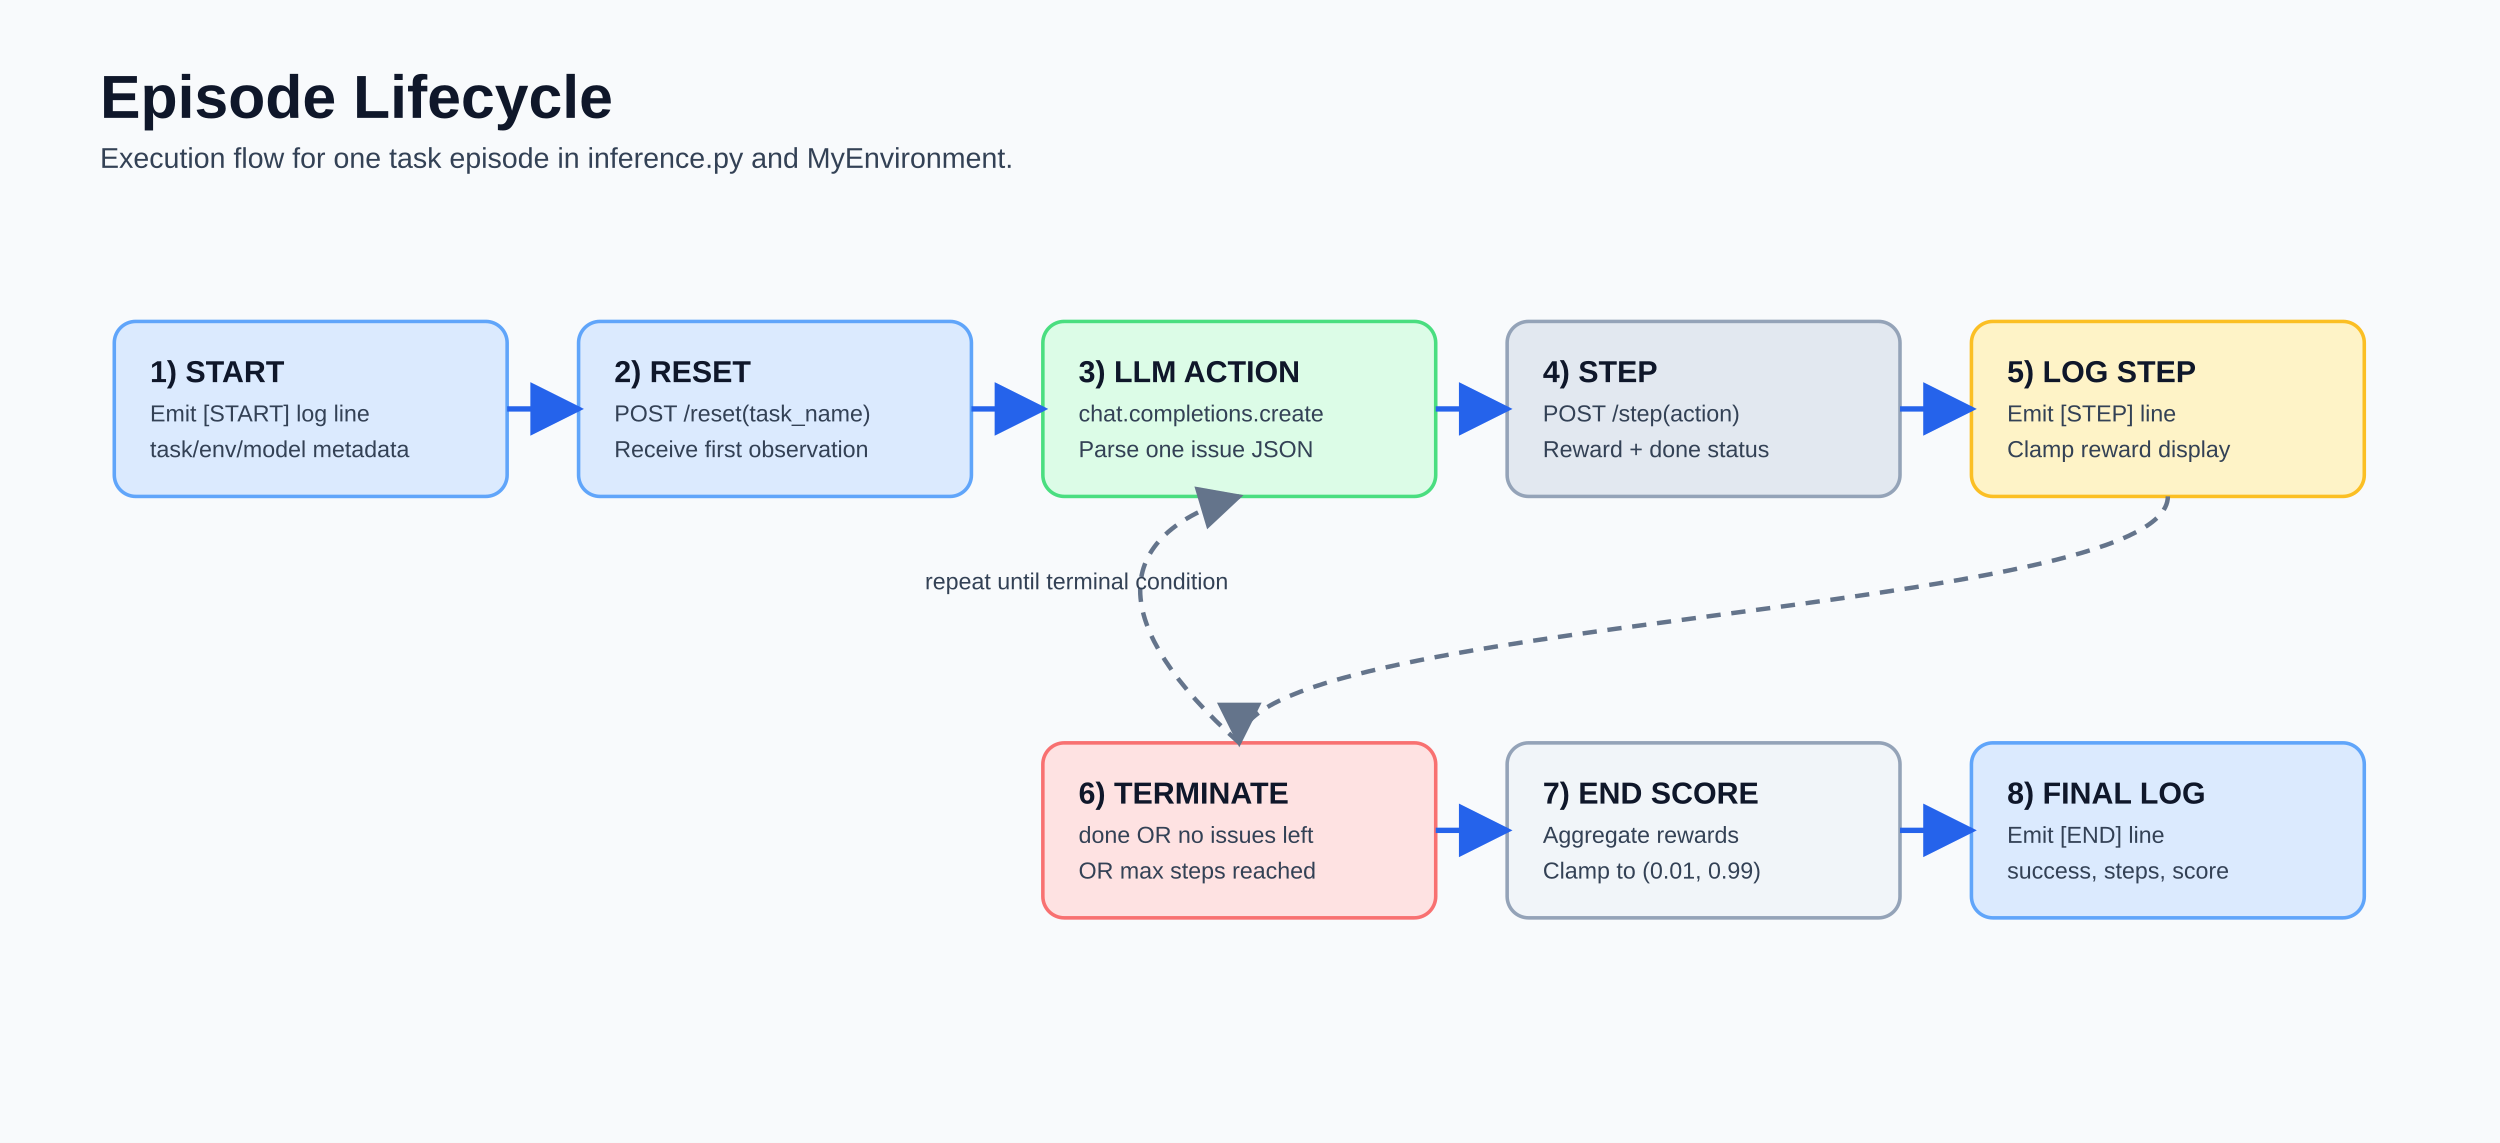
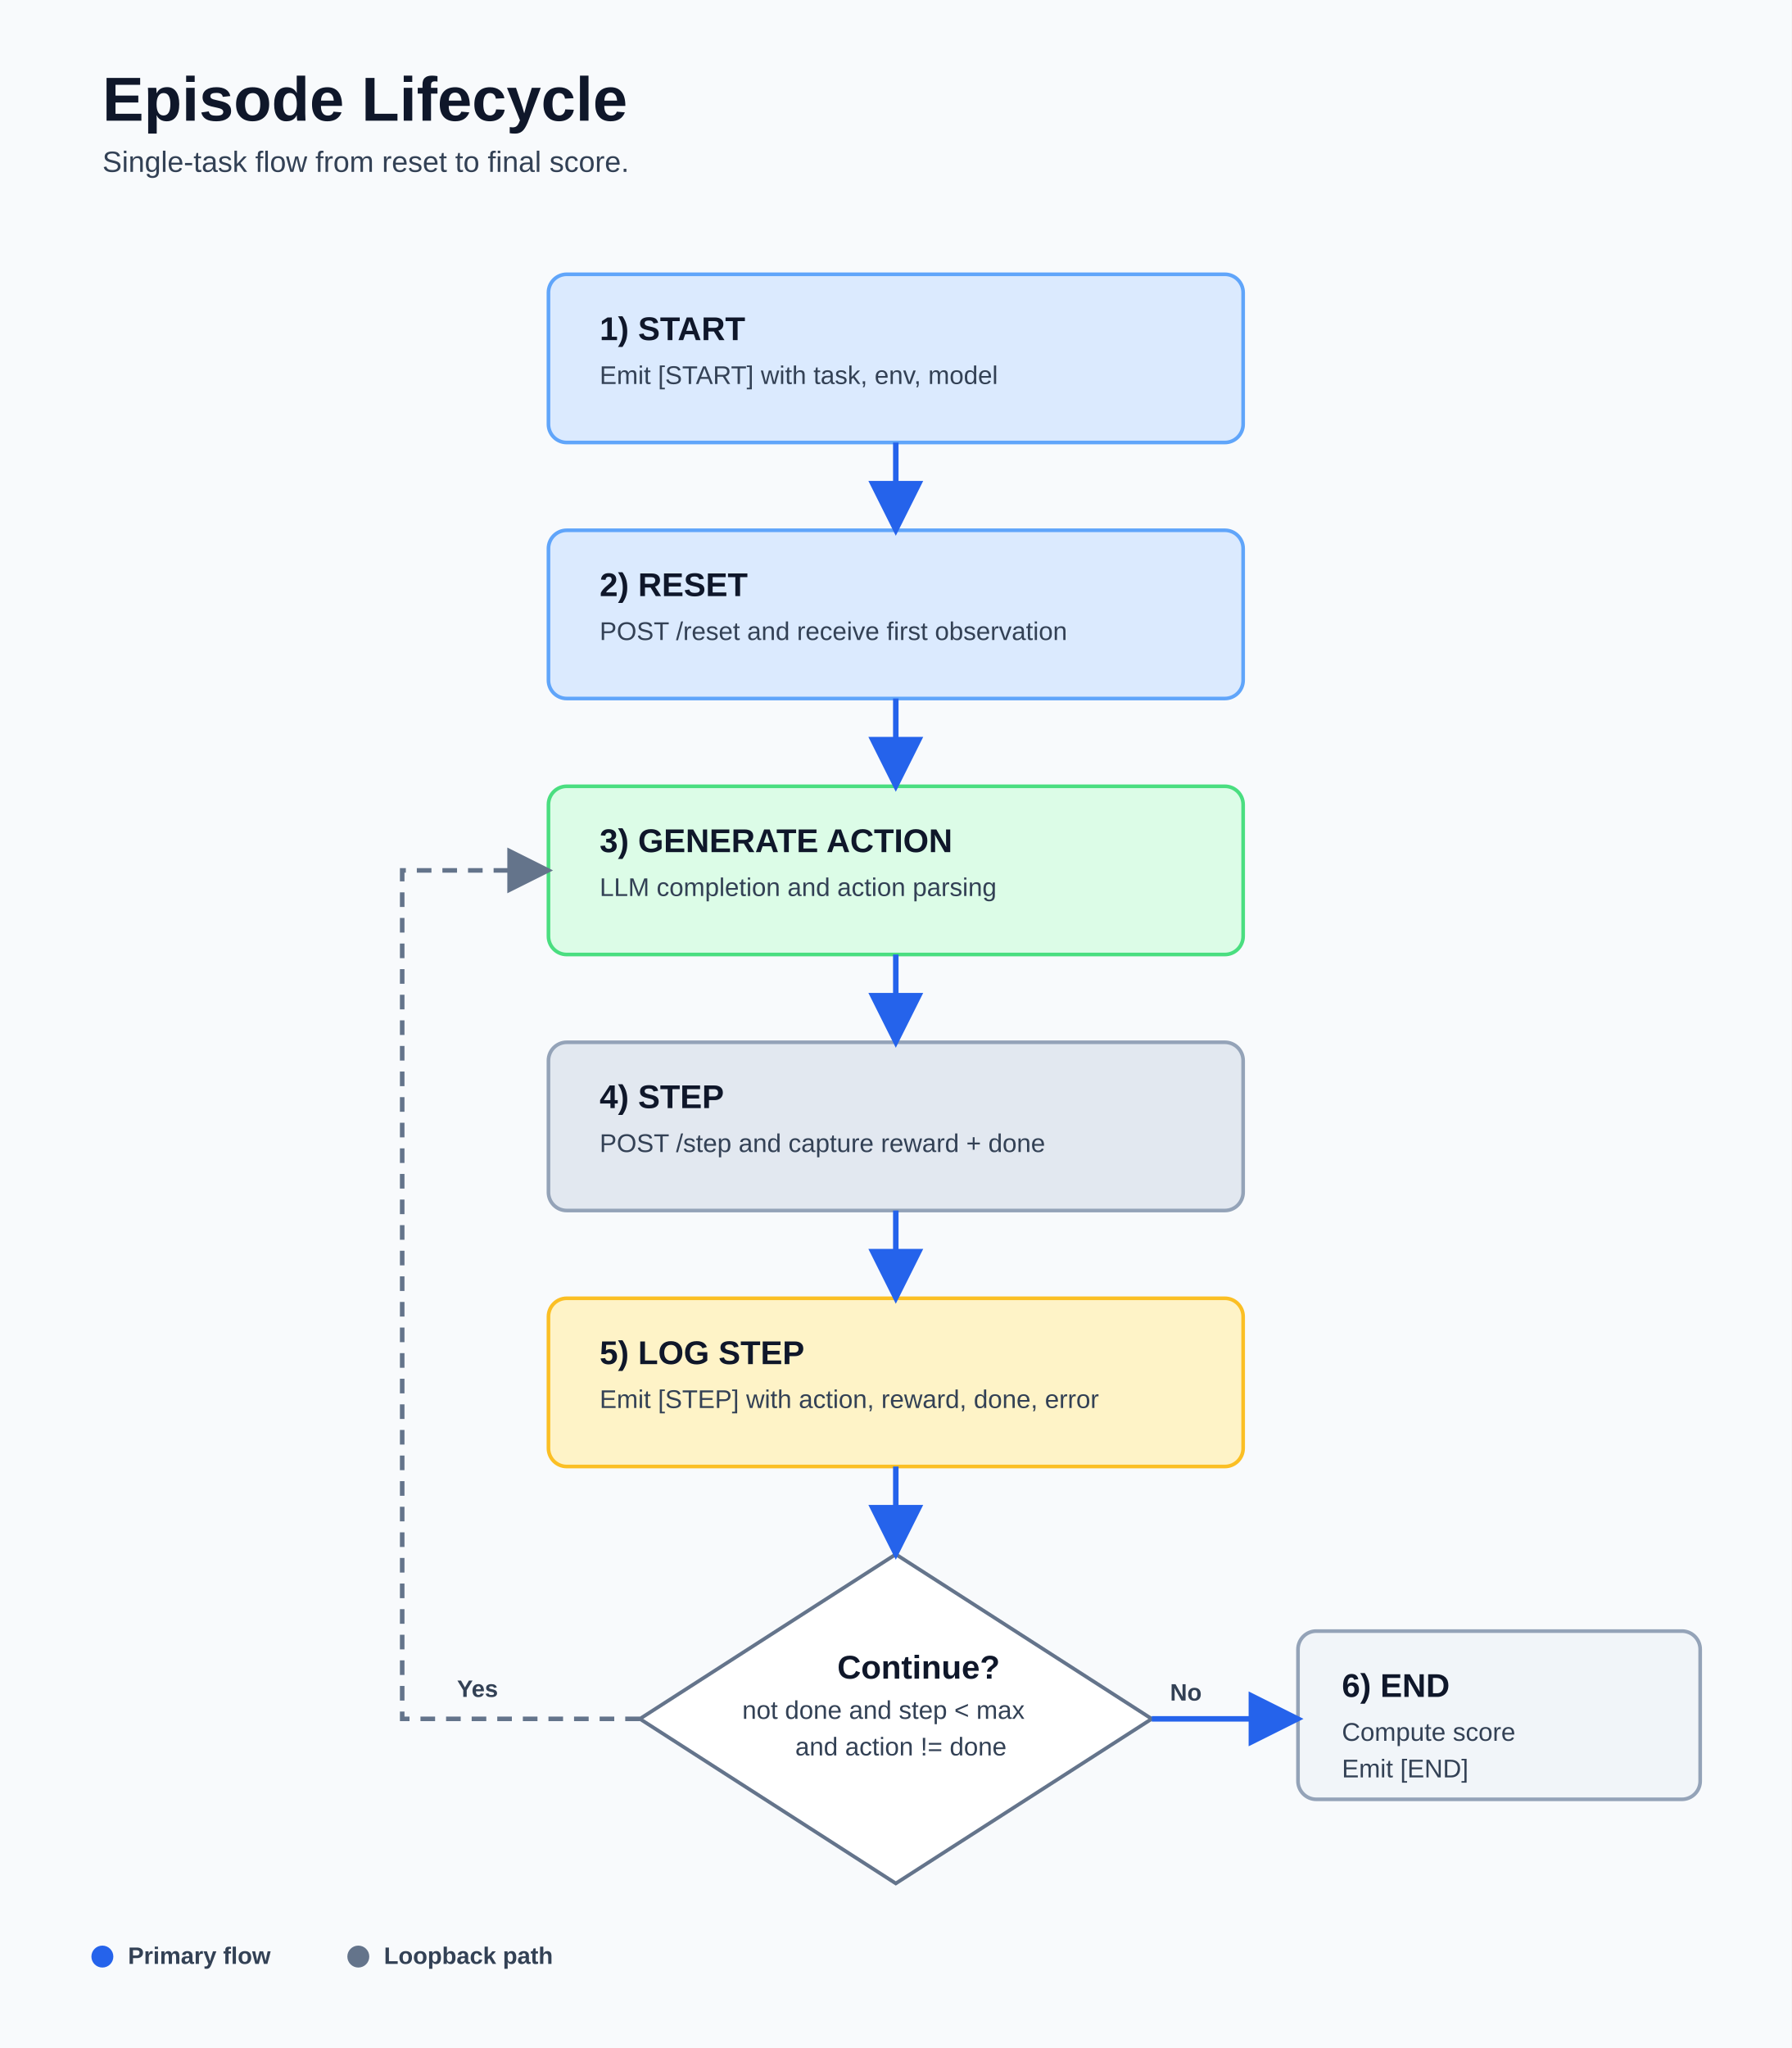
- <svg xmlns="http://www.w3.org/2000/svg" width="1400" height="640" viewBox="0 0 1400 640" role="img" aria-labelledby="title desc">
+ <svg xmlns="http://www.w3.org/2000/svg" width="980" height="1120" viewBox="0 0 980 1120" role="img" aria-labelledby="title desc">
  <defs>
    <style>
-       .title { font: 700 34px 'Segoe UI', Arial, sans-serif; fill: #0f172a; }
-       .subtitle { font: 500 16px 'Segoe UI', Arial, sans-serif; fill: #334155; }
-       .node-title { font: 700 17px 'Segoe UI', Arial, sans-serif; fill: #0f172a; }
-       .node-text { font: 500 13px 'Segoe UI', Arial, sans-serif; fill: #334155; }
+       .title { font: 700 34px Arial, Helvetica, sans-serif; fill: #0f172a; }
+       .subtitle { font: 500 16px Arial, Helvetica, sans-serif; fill: #334155; }
+       .h { font: 700 18px Arial, Helvetica, sans-serif; fill: #0f172a; }
+       .p { font: 500 14px Arial, Helvetica, sans-serif; fill: #334155; }
+       .legend { font: 600 13px Arial, Helvetica, sans-serif; fill: #334155; }
    </style>
-     <marker id="arrow" markerWidth="10" markerHeight="10" refX="9" refY="5" orient="auto" markerUnits="strokeWidth">
-       <path d="M 0 0 L 10 5 L 0 10 z" fill="#2563eb" />
+     <marker id="arrow-main" markerWidth="10" markerHeight="10" refX="9" refY="5" orient="auto" markerUnits="strokeWidth">
+       <path d="M0 0 L10 5 L0 10 Z" fill="#2563eb" />
    </marker>
-     <marker id="arrow-soft" markerWidth="10" markerHeight="10" refX="9" refY="5" orient="auto" markerUnits="strokeWidth">
-       <path d="M 0 0 L 10 5 L 0 10 z" fill="#64748b" />
+     <marker id="arrow-loop" markerWidth="10" markerHeight="10" refX="9" refY="5" orient="auto" markerUnits="strokeWidth">
+       <path d="M0 0 L10 5 L0 10 Z" fill="#64748b" />
    </marker>
  </defs>
-   <rect x="0" y="0" width="1400" height="640" fill="#f8fafc" />
+   <rect x="0" y="0" width="980" height="1120" fill="#f8fafc" />
  <text x="56" y="66" class="title">Episode Lifecycle</text>
-   <text x="56" y="94" class="subtitle">Execution flow for one task episode in inference.py and MyEnvironment.</text>
-   <rect x="64" y="180" rx="12" ry="12" width="220" height="98" fill="#dbeafe" stroke="#60a5fa" stroke-width="2" />
-   <text x="84" y="214" class="node-title">1) START</text>
-   <text x="84" y="236" class="node-text">Emit [START] log line</text>
-   <text x="84" y="256" class="node-text">task/env/model metadata</text>
-   <rect x="324" y="180" rx="12" ry="12" width="220" height="98" fill="#dbeafe" stroke="#60a5fa" stroke-width="2" />
-   <text x="344" y="214" class="node-title">2) RESET</text>
-   <text x="344" y="236" class="node-text">POST /reset(task_name)</text>
-   <text x="344" y="256" class="node-text">Receive first observation</text>
-   <rect x="584" y="180" rx="12" ry="12" width="220" height="98" fill="#dcfce7" stroke="#4ade80" stroke-width="2" />
-   <text x="604" y="214" class="node-title">3) LLM ACTION</text>
-   <text x="604" y="236" class="node-text">chat.completions.create</text>
-   <text x="604" y="256" class="node-text">Parse one issue JSON</text>
-   <rect x="844" y="180" rx="12" ry="12" width="220" height="98" fill="#e2e8f0" stroke="#94a3b8" stroke-width="2" />
-   <text x="864" y="214" class="node-title">4) STEP</text>
-   <text x="864" y="236" class="node-text">POST /step(action)</text>
-   <text x="864" y="256" class="node-text">Reward + done status</text>
-   <rect x="1104" y="180" rx="12" ry="12" width="220" height="98" fill="#fef3c7" stroke="#fbbf24" stroke-width="2" />
-   <text x="1124" y="214" class="node-title">5) LOG STEP</text>
-   <text x="1124" y="236" class="node-text">Emit [STEP] line</text>
-   <text x="1124" y="256" class="node-text">Clamp reward display</text>
-   <rect x="584" y="416" rx="12" ry="12" width="220" height="98" fill="#fee2e2" stroke="#f87171" stroke-width="2" />
-   <text x="604" y="450" class="node-title">6) TERMINATE</text>
-   <text x="604" y="472" class="node-text">done OR no issues left</text>
-   <text x="604" y="492" class="node-text">OR max steps reached</text>
-   <rect x="844" y="416" rx="12" ry="12" width="220" height="98" fill="#f1f5f9" stroke="#94a3b8" stroke-width="2" />
-   <text x="864" y="450" class="node-title">7) END SCORE</text>
-   <text x="864" y="472" class="node-text">Aggregate rewards</text>
-   <text x="864" y="492" class="node-text">Clamp to (0.01, 0.99)</text>
-   <rect x="1104" y="416" rx="12" ry="12" width="220" height="98" fill="#dbeafe" stroke="#60a5fa" stroke-width="2" />
-   <text x="1124" y="450" class="node-title">8) FINAL LOG</text>
-   <text x="1124" y="472" class="node-text">Emit [END] line</text>
-   <text x="1124" y="492" class="node-text">success, steps, score</text>
-   <line x1="284" y1="229" x2="324" y2="229" stroke="#2563eb" stroke-width="3" marker-end="url(#arrow)" />
-   <line x1="544" y1="229" x2="584" y2="229" stroke="#2563eb" stroke-width="3" marker-end="url(#arrow)" />
-   <line x1="804" y1="229" x2="844" y2="229" stroke="#2563eb" stroke-width="3" marker-end="url(#arrow)" />
-   <line x1="1064" y1="229" x2="1104" y2="229" stroke="#2563eb" stroke-width="3" marker-end="url(#arrow)" />
-   <path d="M 1214 278 C 1214 345, 694 345, 694 416" fill="none" stroke="#64748b" stroke-width="2.5" stroke-dasharray="8 6" marker-end="url(#arrow-soft)" />
-   <line x1="804" y1="465" x2="844" y2="465" stroke="#2563eb" stroke-width="3" marker-end="url(#arrow)" />
-   <line x1="1064" y1="465" x2="1104" y2="465" stroke="#2563eb" stroke-width="3" marker-end="url(#arrow)" />
-   <path d="M 694 416 C 620 350, 620 300, 694 278" fill="none" stroke="#64748b" stroke-width="2.5" stroke-dasharray="8 6" marker-end="url(#arrow-soft)" />
-   <text x="518" y="330" class="node-text">repeat until terminal condition</text>
+   <text x="56" y="94" class="subtitle">Single-task flow from reset to final score.</text>
+   <g id="nodes">
+     <rect x="300" y="150" width="380" height="92" rx="10" ry="10" fill="#dbeafe" stroke="#60a5fa" stroke-width="2" />
+     <text x="328" y="186" class="h">1) START</text>
+     <text x="328" y="210" class="p">Emit [START] with task, env, model</text>
+     <rect x="300" y="290" width="380" height="92" rx="10" ry="10" fill="#dbeafe" stroke="#60a5fa" stroke-width="2" />
+     <text x="328" y="326" class="h">2) RESET</text>
+     <text x="328" y="350" class="p">POST /reset and receive first observation</text>
+     <rect x="300" y="430" width="380" height="92" rx="10" ry="10" fill="#dcfce7" stroke="#4ade80" stroke-width="2" />
+     <text x="328" y="466" class="h">3) GENERATE ACTION</text>
+     <text x="328" y="490" class="p">LLM completion and action parsing</text>
+     <rect x="300" y="570" width="380" height="92" rx="10" ry="10" fill="#e2e8f0" stroke="#94a3b8" stroke-width="2" />
+     <text x="328" y="606" class="h">4) STEP</text>
+     <text x="328" y="630" class="p">POST /step and capture reward + done</text>
+     <rect x="300" y="710" width="380" height="92" rx="10" ry="10" fill="#fef3c7" stroke="#fbbf24" stroke-width="2" />
+     <text x="328" y="746" class="h">5) LOG STEP</text>
+     <text x="328" y="770" class="p">Emit [STEP] with action, reward, done, error</text>
+     <polygon points="490,850 630,940 490,1030 350,940" fill="#ffffff" stroke="#64748b" stroke-width="2" />
+     <text x="458" y="918" class="h">Continue?</text>
+     <text x="406" y="940" class="p">not done and step &lt; max</text>
+     <text x="435" y="960" class="p">and action != done</text>
+     <rect x="710" y="892" width="220" height="92" rx="10" ry="10" fill="#f1f5f9" stroke="#94a3b8" stroke-width="2" />
+     <text x="734" y="928" class="h">6) END</text>
+     <text x="734" y="952" class="p">Compute score</text>
+     <text x="734" y="972" class="p">Emit [END]</text>
+   </g>
+   <g id="arrows-main" stroke="#2563eb" stroke-width="3" fill="none" marker-end="url(#arrow-main)">
+     <line x1="490" y1="242" x2="490" y2="290" />
+     <line x1="490" y1="382" x2="490" y2="430" />
+     <line x1="490" y1="522" x2="490" y2="570" />
+     <line x1="490" y1="662" x2="490" y2="710" />
+     <line x1="490" y1="802" x2="490" y2="850" />
+     <line x1="630" y1="940" x2="710" y2="940" />
+   </g>
+   <g id="loop" stroke="#64748b" stroke-width="2.5" fill="none" stroke-dasharray="8 6" marker-end="url(#arrow-loop)">
+     <path d="M 350 940 L 220 940 L 220 476 L 300 476" />
+   </g>
+   <g id="labels">
+     <text x="640" y="930" class="legend">No</text>
+     <text x="250" y="928" class="legend">Yes</text>
+     <circle cx="56" cy="1070" r="6" fill="#2563eb" />
+     <text x="70" y="1074" class="legend">Primary flow</text>
+     <circle cx="196" cy="1070" r="6" fill="#64748b" />
+     <text x="210" y="1074" class="legend">Loopback path</text>
+   </g>
</svg>
